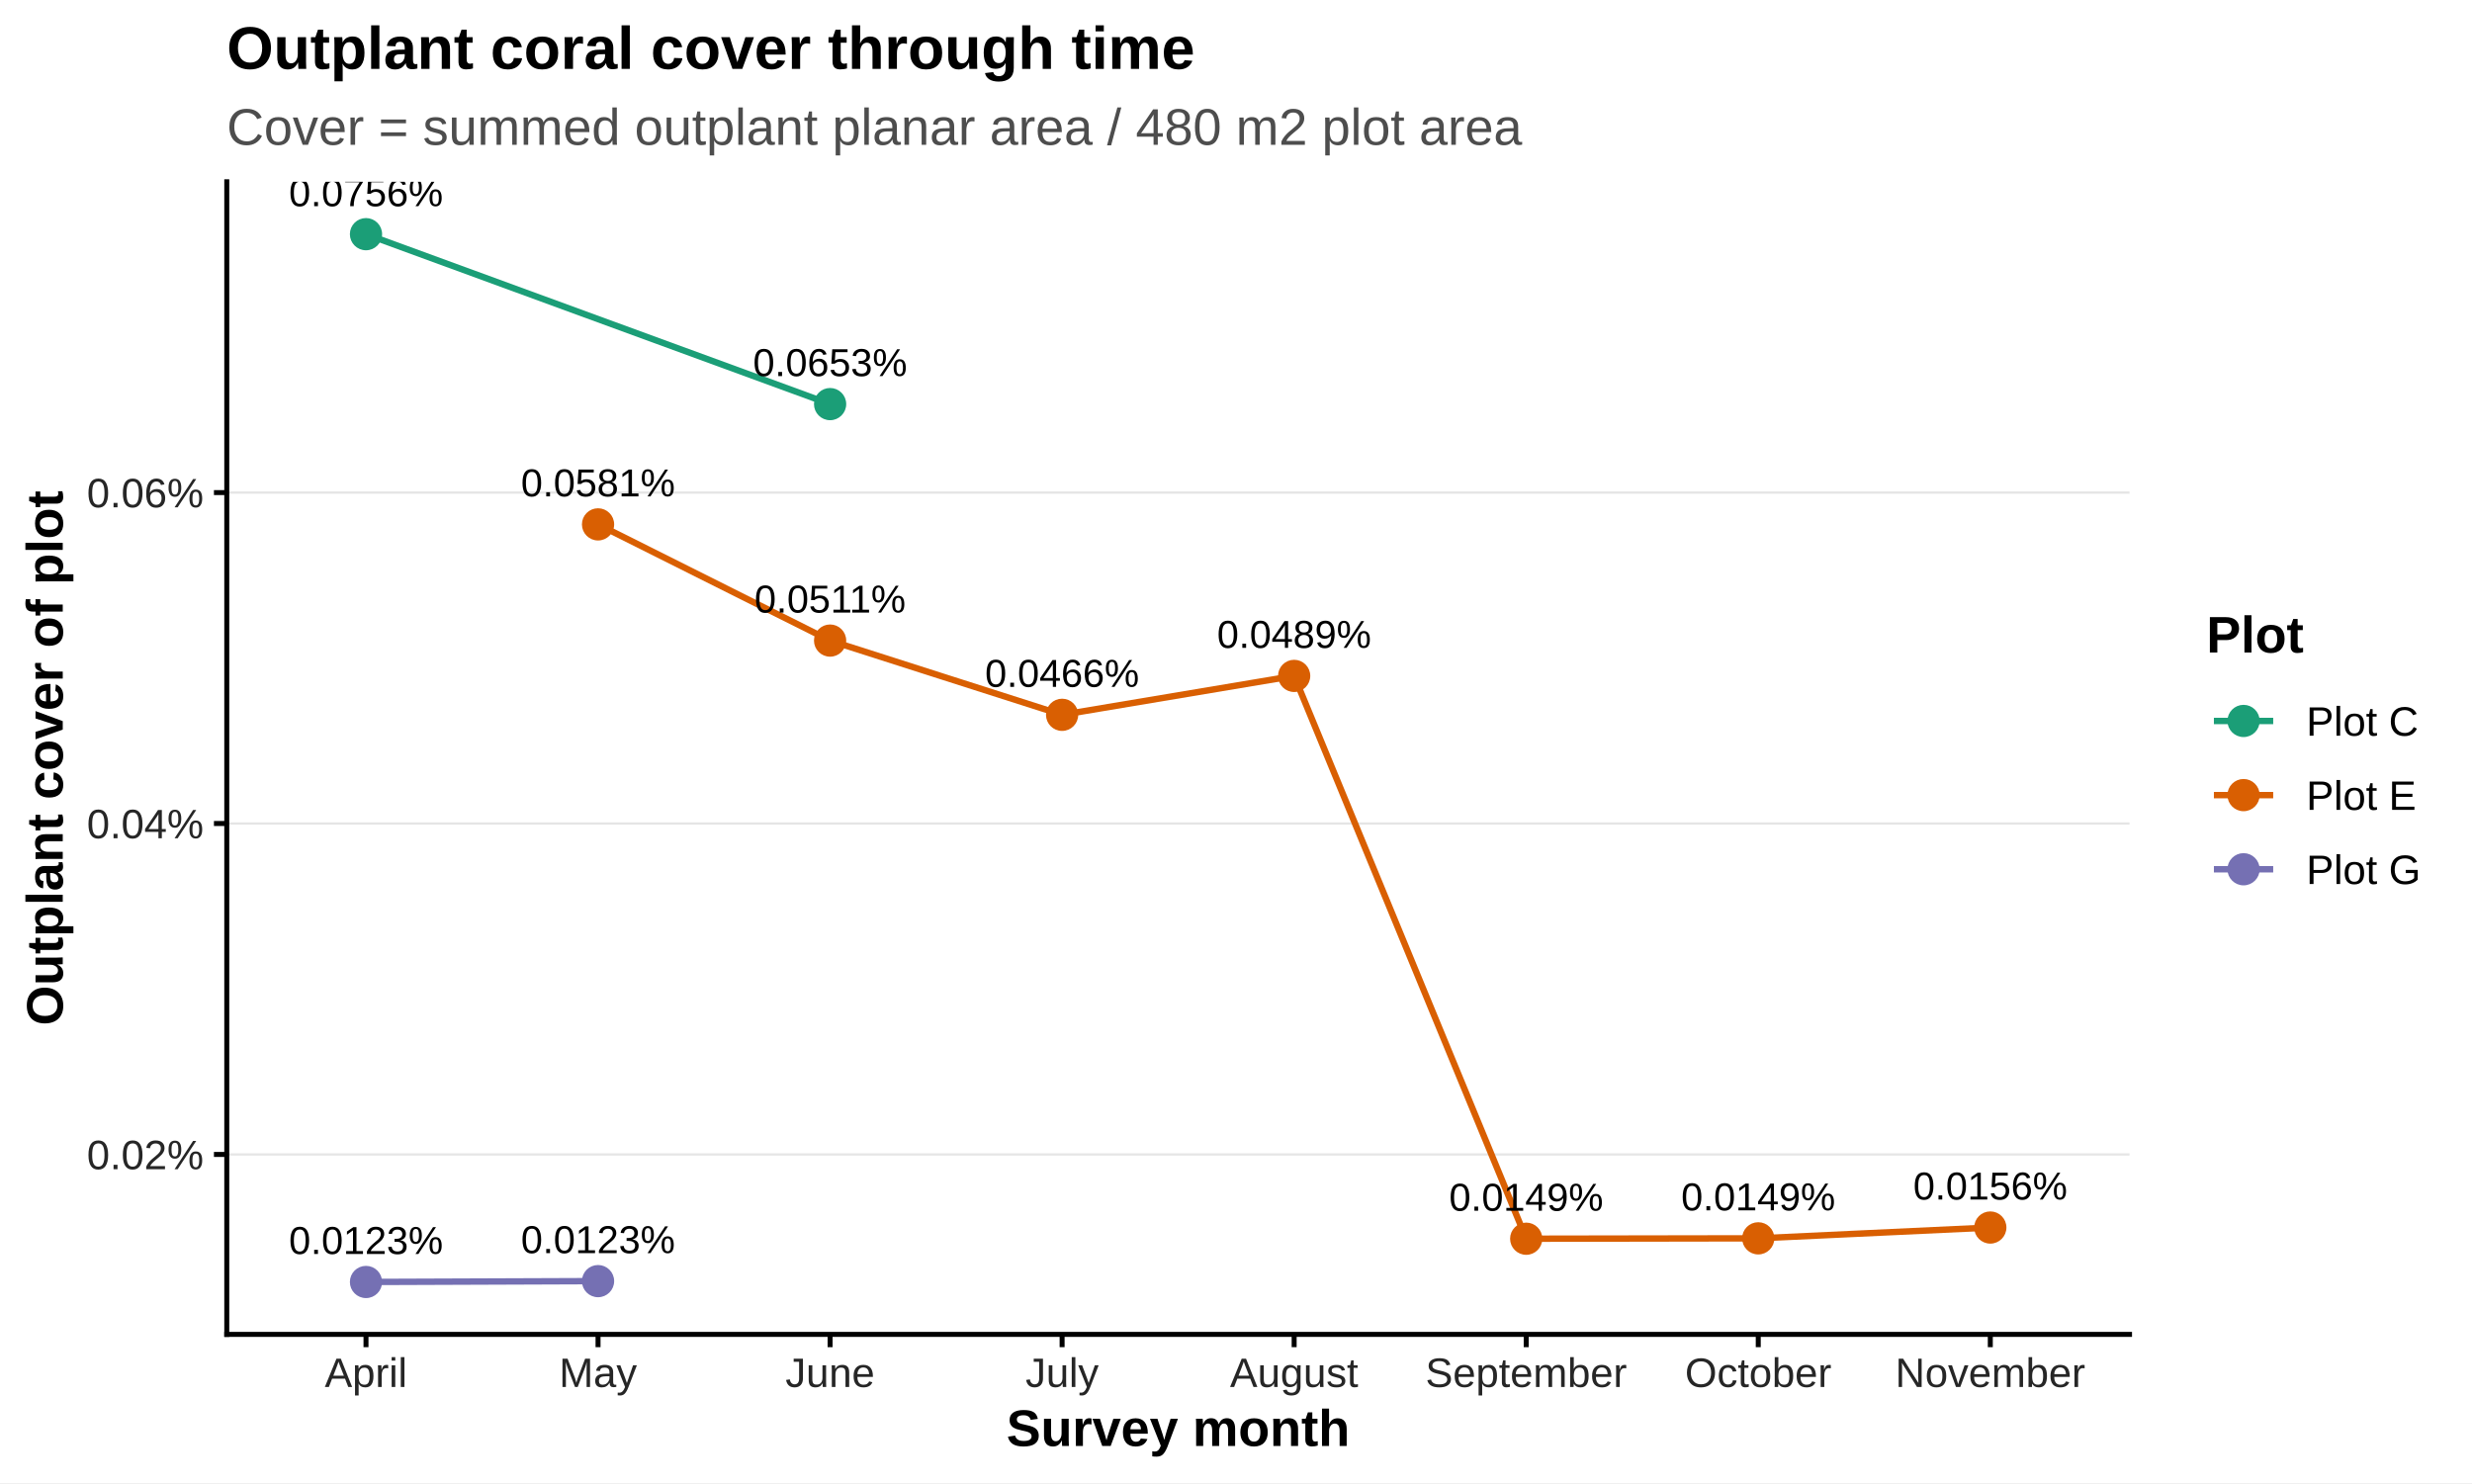
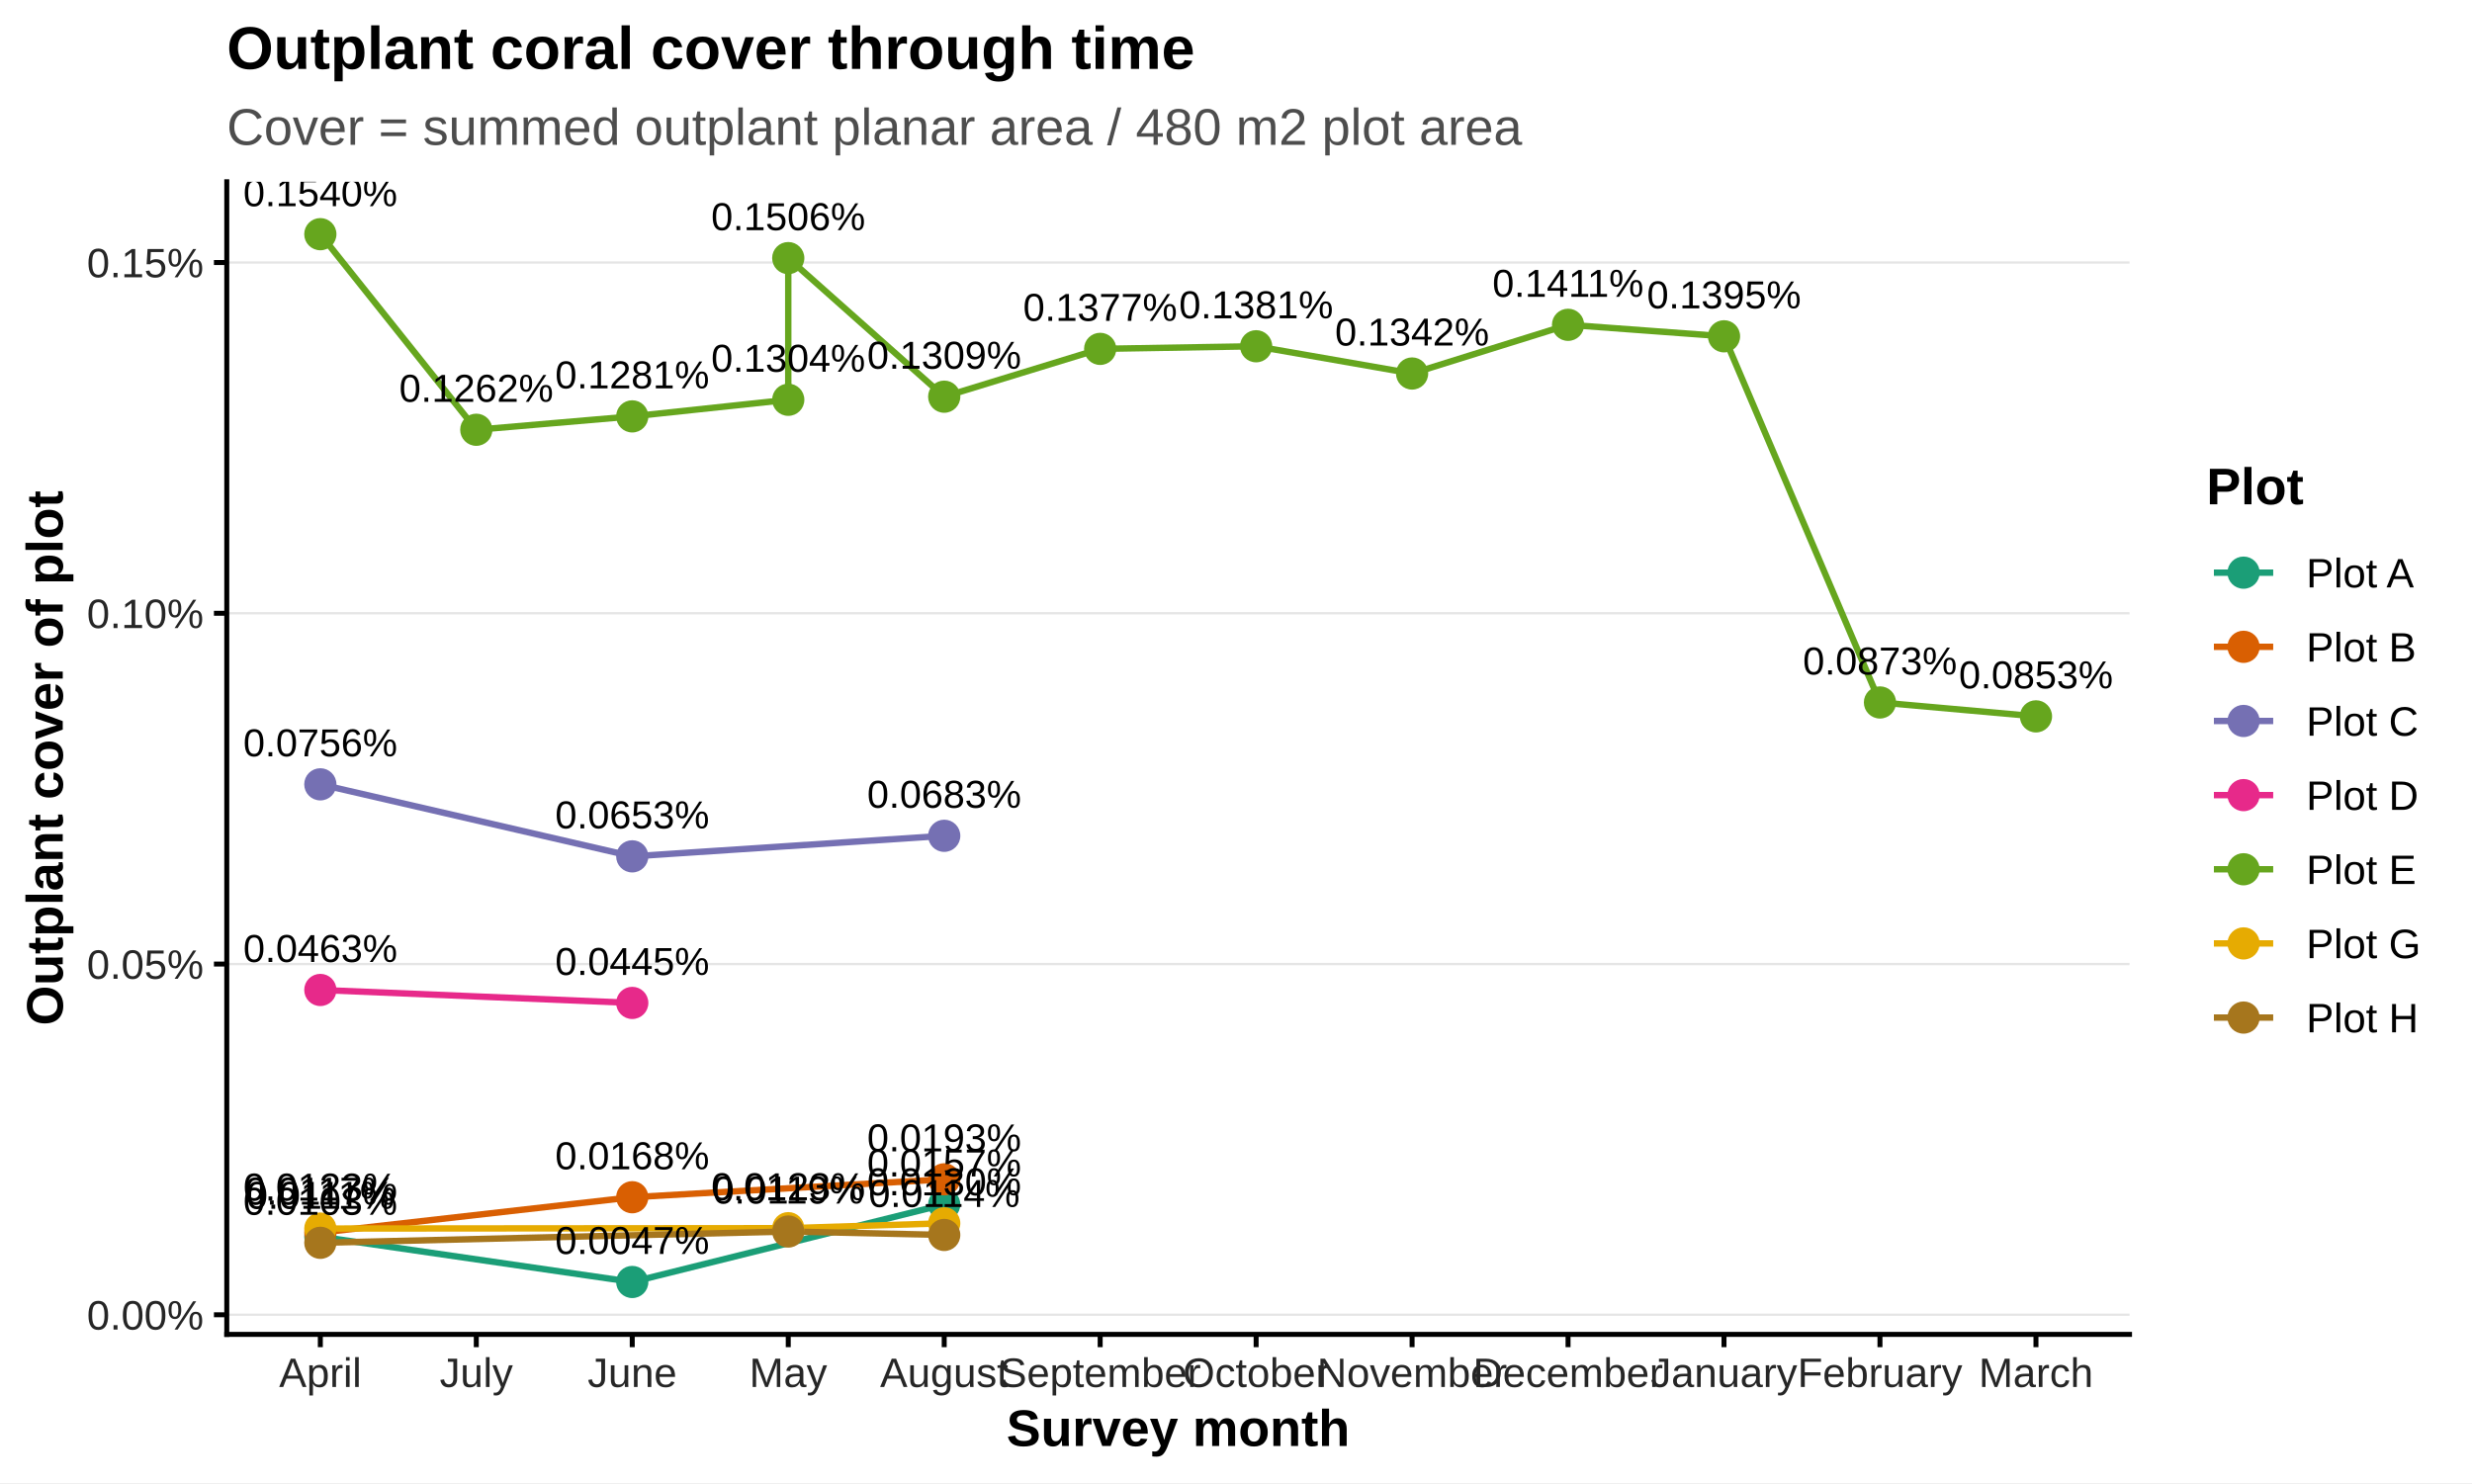
<svg xmlns="http://www.w3.org/2000/svg" class="svglite" width="576.00pt" height="345.60pt" viewBox="0 0 576.00 345.60">
  <defs>
    <style type="text/css">
    .svglite line, .svglite polyline, .svglite polygon, .svglite path, .svglite rect, .svglite circle {
      fill: none;
      stroke: #000000;
      stroke-linecap: round;
      stroke-linejoin: round;
      stroke-miterlimit: 10.00;
    }
    .svglite text {
      white-space: pre;
    }
  </style>
  </defs>
  <rect width="100%" height="100%" style="stroke: none; fill: #FFFFFF;" />
  <defs>
    <clipPath id="cpMC4wMHw1NzYuMDB8MC4wMHwzNDUuNjA=">
      <rect x="0.00" y="0.00" width="576.00" height="345.60" />
    </clipPath>
  </defs>
  <g clip-path="url(#cpMC4wMHw1NzYuMDB8MC4wMHwzNDUuNjA=)">
    <rect x="-0" y="0.00" width="576.00" height="345.60" style="stroke-width: 1.16; stroke: #FFFFFF; fill: #FFFFFF;" />
  </g>
  <defs>
    <clipPath id="cpNTIuODR8NDk2LjIwfDQyLjM2fDMxMC45Ng==">
      <rect x="52.84" y="42.36" width="443.36" height="268.59" />
    </clipPath>
  </defs>
  <g clip-path="url(#cpNTIuODR8NDk2LjIwfDQyLjM2fDMxMC45Ng==)">
    <rect x="52.84" y="42.36" width="443.36" height="268.59" style="stroke-width: 1.16; stroke: none; fill: #FFFFFF;" />
-     <polyline points="52.84,269.03 496.20,269.03 " style="stroke-width: 0.53; stroke: #E5E5E5; stroke-linecap: butt;" />
-     <polyline points="52.84,191.91 496.20,191.91 " style="stroke-width: 0.53; stroke: #E5E5E5; stroke-linecap: butt;" />
-     <polyline points="52.84,114.79 496.20,114.79 " style="stroke-width: 0.53; stroke: #E5E5E5; stroke-linecap: butt;" />
-     <polyline points="85.28,54.57 193.42,94.17 " style="stroke-width: 1.49; stroke: #1B9E77; stroke-linecap: butt;" />
-     <polyline points="139.35,122.20 193.42,149.28 247.48,166.58 301.55,157.51 355.62,288.67 409.69,288.58 463.76,286.06 " style="stroke-width: 1.49; stroke: #D95F02; stroke-linecap: butt;" />
-     <polyline points="85.28,298.75 139.35,298.55 " style="stroke-width: 1.49; stroke: #7570B3; stroke-linecap: butt;" />
-     <circle cx="85.28" cy="54.57" r="3.37" style="stroke-width: 0.77; stroke: #1B9E77; fill: #1B9E77;" />
-     <circle cx="193.42" cy="94.17" r="3.37" style="stroke-width: 0.77; stroke: #1B9E77; fill: #1B9E77;" />
-     <circle cx="139.35" cy="122.20" r="3.37" style="stroke-width: 0.77; stroke: #D95F02; fill: #D95F02;" />
-     <circle cx="193.42" cy="149.28" r="3.37" style="stroke-width: 0.77; stroke: #D95F02; fill: #D95F02;" />
-     <circle cx="247.48" cy="166.58" r="3.37" style="stroke-width: 0.77; stroke: #D95F02; fill: #D95F02;" />
-     <circle cx="301.55" cy="157.51" r="3.37" style="stroke-width: 0.77; stroke: #D95F02; fill: #D95F02;" />
-     <circle cx="355.62" cy="288.67" r="3.37" style="stroke-width: 0.77; stroke: #D95F02; fill: #D95F02;" />
-     <circle cx="409.69" cy="288.58" r="3.37" style="stroke-width: 0.77; stroke: #D95F02; fill: #D95F02;" />
-     <circle cx="463.76" cy="286.06" r="3.37" style="stroke-width: 0.77; stroke: #D95F02; fill: #D95F02;" />
-     <circle cx="85.28" cy="298.75" r="3.37" style="stroke-width: 0.77; stroke: #7570B3; fill: #7570B3;" />
-     <circle cx="139.35" cy="298.55" r="3.37" style="stroke-width: 0.77; stroke: #7570B3; fill: #7570B3;" />
-     <text x="85.28" y="48.05" text-anchor="middle" style="font-size: 9.10px; font-family: &quot;Arial&quot;;" textLength="35.88px" lengthAdjust="spacingAndGlyphs">0.0756%</text>
-     <text x="193.42" y="87.64" text-anchor="middle" style="font-size: 9.10px; font-family: &quot;Arial&quot;;" textLength="35.88px" lengthAdjust="spacingAndGlyphs">0.0653%</text>
-     <text x="139.35" y="115.67" text-anchor="middle" style="font-size: 9.10px; font-family: &quot;Arial&quot;;" textLength="35.88px" lengthAdjust="spacingAndGlyphs">0.0581%</text>
-     <text x="193.42" y="142.75" text-anchor="middle" style="font-size: 9.10px; font-family: &quot;Arial&quot;;" textLength="35.88px" lengthAdjust="spacingAndGlyphs">0.0511%</text>
-     <text x="247.48" y="160.06" text-anchor="middle" style="font-size: 9.10px; font-family: &quot;Arial&quot;;" textLength="35.88px" lengthAdjust="spacingAndGlyphs">0.0466%</text>
-     <text x="301.55" y="150.98" text-anchor="middle" style="font-size: 9.10px; font-family: &quot;Arial&quot;;" textLength="35.88px" lengthAdjust="spacingAndGlyphs">0.0489%</text>
-     <text x="355.62" y="282.15" text-anchor="middle" style="font-size: 9.10px; font-family: &quot;Arial&quot;;" textLength="35.88px" lengthAdjust="spacingAndGlyphs">0.0149%</text>
-     <text x="409.69" y="282.06" text-anchor="middle" style="font-size: 9.10px; font-family: &quot;Arial&quot;;" textLength="35.88px" lengthAdjust="spacingAndGlyphs">0.0149%</text>
-     <text x="463.76" y="279.54" text-anchor="middle" style="font-size: 9.10px; font-family: &quot;Arial&quot;;" textLength="35.88px" lengthAdjust="spacingAndGlyphs">0.0156%</text>
-     <text x="85.28" y="292.22" text-anchor="middle" style="font-size: 9.10px; font-family: &quot;Arial&quot;;" textLength="35.88px" lengthAdjust="spacingAndGlyphs">0.0123%</text>
-     <text x="139.35" y="292.03" text-anchor="middle" style="font-size: 9.10px; font-family: &quot;Arial&quot;;" textLength="35.88px" lengthAdjust="spacingAndGlyphs">0.0123%</text>
+     <polyline points="52.84,306.39 496.20,306.39 " style="stroke-width: 0.53; stroke: #E5E5E5; stroke-linecap: butt;" />
+     <polyline points="52.84,224.66 496.20,224.66 " style="stroke-width: 0.53; stroke: #E5E5E5; stroke-linecap: butt;" />
+     <polyline points="52.84,142.92 496.20,142.92 " style="stroke-width: 0.53; stroke: #E5E5E5; stroke-linecap: butt;" />
+     <polyline points="52.84,61.18 496.20,61.18 " style="stroke-width: 0.53; stroke: #E5E5E5; stroke-linecap: butt;" />
+     <polyline points="74.64,288.21 147.32,298.75 220.01,280.68 " style="stroke-width: 1.49; stroke: #1B9E77; stroke-linecap: butt;" />
+     <polyline points="74.64,287.25 147.32,279.00 220.01,274.82 " style="stroke-width: 1.49; stroke: #D95F02; stroke-linecap: butt;" />
+     <polyline points="74.64,182.78 147.32,199.56 220.01,194.77 " style="stroke-width: 1.49; stroke: #7570B3; stroke-linecap: butt;" />
+     <polyline points="74.64,230.70 147.32,233.72 " style="stroke-width: 1.49; stroke: #E7298A; stroke-linecap: butt;" />
+     <polyline points="74.64,54.57 110.98,100.15 147.32,97.03 183.67,93.16 183.67,60.15 220.01,92.44 256.35,81.30 292.69,80.69 329.03,87.04 365.37,75.69 401.71,78.37 438.05,163.70 474.40,166.94 " style="stroke-width: 1.49; stroke: #66A61E; stroke-linecap: butt;" />
+     <polyline points="74.64,286.30 183.67,286.21 220.01,285.07 " style="stroke-width: 1.49; stroke: #E6AB02; stroke-linecap: butt;" />
+     <polyline points="74.64,289.62 183.67,286.99 220.01,287.79 " style="stroke-width: 1.49; stroke: #A6761D; stroke-linecap: butt;" />
+     <circle cx="74.64" cy="288.21" r="3.37" style="stroke-width: 0.77; stroke: #1B9E77; fill: #1B9E77;" />
+     <circle cx="147.32" cy="298.75" r="3.37" style="stroke-width: 0.77; stroke: #1B9E77; fill: #1B9E77;" />
+     <circle cx="220.01" cy="280.68" r="3.37" style="stroke-width: 0.77; stroke: #1B9E77; fill: #1B9E77;" />
+     <circle cx="74.64" cy="287.25" r="3.37" style="stroke-width: 0.77; stroke: #D95F02; fill: #D95F02;" />
+     <circle cx="147.32" cy="279.00" r="3.37" style="stroke-width: 0.77; stroke: #D95F02; fill: #D95F02;" />
+     <circle cx="220.01" cy="274.82" r="3.37" style="stroke-width: 0.77; stroke: #D95F02; fill: #D95F02;" />
+     <circle cx="74.64" cy="182.78" r="3.37" style="stroke-width: 0.77; stroke: #7570B3; fill: #7570B3;" />
+     <circle cx="147.32" cy="199.56" r="3.37" style="stroke-width: 0.77; stroke: #7570B3; fill: #7570B3;" />
+     <circle cx="220.01" cy="194.77" r="3.37" style="stroke-width: 0.77; stroke: #7570B3; fill: #7570B3;" />
+     <circle cx="74.64" cy="230.70" r="3.37" style="stroke-width: 0.77; stroke: #E7298A; fill: #E7298A;" />
+     <circle cx="147.32" cy="233.72" r="3.37" style="stroke-width: 0.77; stroke: #E7298A; fill: #E7298A;" />
+     <circle cx="183.67" cy="93.16" r="3.37" style="stroke-width: 0.77; stroke: #66A61E; fill: #66A61E;" />
+     <circle cx="147.32" cy="97.03" r="3.37" style="stroke-width: 0.77; stroke: #66A61E; fill: #66A61E;" />
+     <circle cx="110.98" cy="100.15" r="3.37" style="stroke-width: 0.77; stroke: #66A61E; fill: #66A61E;" />
+     <circle cx="220.01" cy="92.44" r="3.37" style="stroke-width: 0.77; stroke: #66A61E; fill: #66A61E;" />
+     <circle cx="256.35" cy="81.30" r="3.37" style="stroke-width: 0.77; stroke: #66A61E; fill: #66A61E;" />
+     <circle cx="292.69" cy="80.69" r="3.37" style="stroke-width: 0.77; stroke: #66A61E; fill: #66A61E;" />
+     <circle cx="329.03" cy="87.04" r="3.37" style="stroke-width: 0.77; stroke: #66A61E; fill: #66A61E;" />
+     <circle cx="365.37" cy="75.69" r="3.37" style="stroke-width: 0.77; stroke: #66A61E; fill: #66A61E;" />
+     <circle cx="401.71" cy="78.37" r="3.37" style="stroke-width: 0.77; stroke: #66A61E; fill: #66A61E;" />
+     <circle cx="438.05" cy="163.70" r="3.37" style="stroke-width: 0.77; stroke: #66A61E; fill: #66A61E;" />
+     <circle cx="474.40" cy="166.94" r="3.37" style="stroke-width: 0.77; stroke: #66A61E; fill: #66A61E;" />
+     <circle cx="74.64" cy="54.57" r="3.37" style="stroke-width: 0.77; stroke: #66A61E; fill: #66A61E;" />
+     <circle cx="183.67" cy="60.15" r="3.37" style="stroke-width: 0.77; stroke: #66A61E; fill: #66A61E;" />
+     <circle cx="74.64" cy="286.30" r="3.37" style="stroke-width: 0.77; stroke: #E6AB02; fill: #E6AB02;" />
+     <circle cx="183.67" cy="286.21" r="3.37" style="stroke-width: 0.77; stroke: #E6AB02; fill: #E6AB02;" />
+     <circle cx="220.01" cy="285.07" r="3.37" style="stroke-width: 0.77; stroke: #E6AB02; fill: #E6AB02;" />
+     <circle cx="74.64" cy="289.62" r="3.37" style="stroke-width: 0.77; stroke: #A6761D; fill: #A6761D;" />
+     <circle cx="183.67" cy="286.99" r="3.37" style="stroke-width: 0.77; stroke: #A6761D; fill: #A6761D;" />
+     <circle cx="220.01" cy="287.79" r="3.37" style="stroke-width: 0.77; stroke: #A6761D; fill: #A6761D;" />
+     <text x="74.64" y="281.69" text-anchor="middle" style="font-size: 9.10px; font-family: &quot;Arial&quot;;" textLength="35.88px" lengthAdjust="spacingAndGlyphs">0.0111%</text>
+     <text x="147.32" y="292.22" text-anchor="middle" style="font-size: 9.10px; font-family: &quot;Arial&quot;;" textLength="35.88px" lengthAdjust="spacingAndGlyphs">0.0047%</text>
+     <text x="220.01" y="274.16" text-anchor="middle" style="font-size: 9.10px; font-family: &quot;Arial&quot;;" textLength="35.88px" lengthAdjust="spacingAndGlyphs">0.0157%</text>
+     <text x="74.64" y="280.72" text-anchor="middle" style="font-size: 9.10px; font-family: &quot;Arial&quot;;" textLength="35.88px" lengthAdjust="spacingAndGlyphs">0.0117%</text>
+     <text x="147.32" y="272.48" text-anchor="middle" style="font-size: 9.10px; font-family: &quot;Arial&quot;;" textLength="35.88px" lengthAdjust="spacingAndGlyphs">0.0168%</text>
+     <text x="220.01" y="268.30" text-anchor="middle" style="font-size: 9.10px; font-family: &quot;Arial&quot;;" textLength="35.88px" lengthAdjust="spacingAndGlyphs">0.0193%</text>
+     <text x="74.64" y="176.25" text-anchor="middle" style="font-size: 9.10px; font-family: &quot;Arial&quot;;" textLength="35.88px" lengthAdjust="spacingAndGlyphs">0.0756%</text>
+     <text x="147.32" y="193.04" text-anchor="middle" style="font-size: 9.10px; font-family: &quot;Arial&quot;;" textLength="35.88px" lengthAdjust="spacingAndGlyphs">0.0653%</text>
+     <text x="220.01" y="188.24" text-anchor="middle" style="font-size: 9.10px; font-family: &quot;Arial&quot;;" textLength="35.88px" lengthAdjust="spacingAndGlyphs">0.0683%</text>
+     <text x="74.64" y="224.18" text-anchor="middle" style="font-size: 9.10px; font-family: &quot;Arial&quot;;" textLength="35.88px" lengthAdjust="spacingAndGlyphs">0.0463%</text>
+     <text x="147.32" y="227.20" text-anchor="middle" style="font-size: 9.10px; font-family: &quot;Arial&quot;;" textLength="35.88px" lengthAdjust="spacingAndGlyphs">0.0445%</text>
+     <text x="183.67" y="86.63" text-anchor="middle" style="font-size: 9.10px; font-family: &quot;Arial&quot;;" textLength="35.88px" lengthAdjust="spacingAndGlyphs">0.1304%</text>
+     <text x="147.32" y="90.50" text-anchor="middle" style="font-size: 9.10px; font-family: &quot;Arial&quot;;" textLength="35.88px" lengthAdjust="spacingAndGlyphs">0.1281%</text>
+     <text x="110.98" y="93.63" text-anchor="middle" style="font-size: 9.10px; font-family: &quot;Arial&quot;;" textLength="35.88px" lengthAdjust="spacingAndGlyphs">0.1262%</text>
+     <text x="220.01" y="85.92" text-anchor="middle" style="font-size: 9.10px; font-family: &quot;Arial&quot;;" textLength="35.88px" lengthAdjust="spacingAndGlyphs">0.1309%</text>
+     <text x="256.35" y="74.77" text-anchor="middle" style="font-size: 9.10px; font-family: &quot;Arial&quot;;" textLength="35.88px" lengthAdjust="spacingAndGlyphs">0.1377%</text>
+     <text x="292.69" y="74.17" text-anchor="middle" style="font-size: 9.10px; font-family: &quot;Arial&quot;;" textLength="35.88px" lengthAdjust="spacingAndGlyphs">0.1381%</text>
+     <text x="329.03" y="80.52" text-anchor="middle" style="font-size: 9.10px; font-family: &quot;Arial&quot;;" textLength="35.88px" lengthAdjust="spacingAndGlyphs">0.1342%</text>
+     <text x="365.37" y="69.17" text-anchor="middle" style="font-size: 9.10px; font-family: &quot;Arial&quot;;" textLength="35.88px" lengthAdjust="spacingAndGlyphs">0.1411%</text>
+     <text x="401.71" y="71.85" text-anchor="middle" style="font-size: 9.10px; font-family: &quot;Arial&quot;;" textLength="35.88px" lengthAdjust="spacingAndGlyphs">0.1395%</text>
+     <text x="438.05" y="157.18" text-anchor="middle" style="font-size: 9.10px; font-family: &quot;Arial&quot;;" textLength="35.88px" lengthAdjust="spacingAndGlyphs">0.0873%</text>
+     <text x="474.40" y="160.41" text-anchor="middle" style="font-size: 9.10px; font-family: &quot;Arial&quot;;" textLength="35.88px" lengthAdjust="spacingAndGlyphs">0.0853%</text>
+     <text x="74.64" y="48.05" text-anchor="middle" style="font-size: 9.10px; font-family: &quot;Arial&quot;;" textLength="35.88px" lengthAdjust="spacingAndGlyphs">0.1540%</text>
+     <text x="183.67" y="53.63" text-anchor="middle" style="font-size: 9.10px; font-family: &quot;Arial&quot;;" textLength="35.88px" lengthAdjust="spacingAndGlyphs">0.1506%</text>
+     <text x="74.64" y="279.78" text-anchor="middle" style="font-size: 9.10px; font-family: &quot;Arial&quot;;" textLength="35.88px" lengthAdjust="spacingAndGlyphs">0.0123%</text>
+     <text x="183.67" y="279.69" text-anchor="middle" style="font-size: 9.10px; font-family: &quot;Arial&quot;;" textLength="35.88px" lengthAdjust="spacingAndGlyphs">0.0123%</text>
+     <text x="220.01" y="278.55" text-anchor="middle" style="font-size: 9.10px; font-family: &quot;Arial&quot;;" textLength="35.88px" lengthAdjust="spacingAndGlyphs">0.0130%</text>
+     <text x="74.64" y="283.09" text-anchor="middle" style="font-size: 9.10px; font-family: &quot;Arial&quot;;" textLength="35.88px" lengthAdjust="spacingAndGlyphs">0.0103%</text>
+     <text x="183.67" y="280.47" text-anchor="middle" style="font-size: 9.10px; font-family: &quot;Arial&quot;;" textLength="35.88px" lengthAdjust="spacingAndGlyphs">0.0119%</text>
+     <text x="220.01" y="281.27" text-anchor="middle" style="font-size: 9.10px; font-family: &quot;Arial&quot;;" textLength="35.88px" lengthAdjust="spacingAndGlyphs">0.0114%</text>
  </g>
  <g clip-path="url(#cpMC4wMHw1NzYuMDB8MC4wMHwzNDUuNjA=)">
    <polyline points="52.84,310.96 52.84,42.36 " style="stroke-width: 1.16; stroke-linecap: square;" />
-     <text x="47.46" y="272.47" text-anchor="end" style="font-size: 9.60px;fill: #262626; font-family: &quot;Arial&quot;;" textLength="27.20px" lengthAdjust="spacingAndGlyphs">0.02%</text>
-     <text x="47.46" y="195.35" text-anchor="end" style="font-size: 9.60px;fill: #262626; font-family: &quot;Arial&quot;;" textLength="27.20px" lengthAdjust="spacingAndGlyphs">0.04%</text>
-     <text x="47.46" y="118.23" text-anchor="end" style="font-size: 9.60px;fill: #262626; font-family: &quot;Arial&quot;;" textLength="27.20px" lengthAdjust="spacingAndGlyphs">0.06%</text>
-     <polyline points="49.85,269.03 52.84,269.03 " style="stroke-width: 1.16; stroke-linecap: butt;" />
-     <polyline points="49.85,191.91 52.84,191.91 " style="stroke-width: 1.16; stroke-linecap: butt;" />
-     <polyline points="49.85,114.79 52.84,114.79 " style="stroke-width: 1.16; stroke-linecap: butt;" />
+     <text x="47.46" y="309.84" text-anchor="end" style="font-size: 9.60px;fill: #262626; font-family: &quot;Arial&quot;;" textLength="27.20px" lengthAdjust="spacingAndGlyphs">0.00%</text>
+     <text x="47.46" y="228.10" text-anchor="end" style="font-size: 9.60px;fill: #262626; font-family: &quot;Arial&quot;;" textLength="27.20px" lengthAdjust="spacingAndGlyphs">0.05%</text>
+     <text x="47.46" y="146.36" text-anchor="end" style="font-size: 9.60px;fill: #262626; font-family: &quot;Arial&quot;;" textLength="27.20px" lengthAdjust="spacingAndGlyphs">0.10%</text>
+     <text x="47.46" y="64.62" text-anchor="end" style="font-size: 9.60px;fill: #262626; font-family: &quot;Arial&quot;;" textLength="27.20px" lengthAdjust="spacingAndGlyphs">0.15%</text>
+     <polyline points="49.85,306.39 52.84,306.39 " style="stroke-width: 1.16; stroke-linecap: butt;" />
+     <polyline points="49.85,224.66 52.84,224.66 " style="stroke-width: 1.16; stroke-linecap: butt;" />
+     <polyline points="49.85,142.92 52.84,142.92 " style="stroke-width: 1.16; stroke-linecap: butt;" />
+     <polyline points="49.85,61.18 52.84,61.18 " style="stroke-width: 1.16; stroke-linecap: butt;" />
    <polyline points="52.84,310.96 496.20,310.96 " style="stroke-width: 1.16; stroke-linecap: square;" />
-     <polyline points="85.28,313.95 85.28,310.96 " style="stroke-width: 1.16; stroke-linecap: butt;" />
-     <polyline points="139.35,313.95 139.35,310.96 " style="stroke-width: 1.16; stroke-linecap: butt;" />
-     <polyline points="193.42,313.95 193.42,310.96 " style="stroke-width: 1.16; stroke-linecap: butt;" />
-     <polyline points="247.48,313.95 247.48,310.96 " style="stroke-width: 1.16; stroke-linecap: butt;" />
-     <polyline points="301.55,313.95 301.55,310.96 " style="stroke-width: 1.16; stroke-linecap: butt;" />
-     <polyline points="355.62,313.95 355.62,310.96 " style="stroke-width: 1.16; stroke-linecap: butt;" />
-     <polyline points="409.69,313.95 409.69,310.96 " style="stroke-width: 1.16; stroke-linecap: butt;" />
-     <polyline points="463.76,313.95 463.76,310.96 " style="stroke-width: 1.16; stroke-linecap: butt;" />
-     <text x="85.28" y="323.22" text-anchor="middle" style="font-size: 9.60px;fill: #262626; font-family: &quot;Arial&quot;;" textLength="19.20px" lengthAdjust="spacingAndGlyphs">April</text>
-     <text x="139.35" y="323.22" text-anchor="middle" style="font-size: 9.60px;fill: #262626; font-family: &quot;Arial&quot;;" textLength="18.12px" lengthAdjust="spacingAndGlyphs">May</text>
-     <text x="193.42" y="323.22" text-anchor="middle" style="font-size: 9.60px;fill: #262626; font-family: &quot;Arial&quot;;" textLength="20.80px" lengthAdjust="spacingAndGlyphs">June</text>
-     <text x="247.48" y="323.22" text-anchor="middle" style="font-size: 9.60px;fill: #262626; font-family: &quot;Arial&quot;;" textLength="17.06px" lengthAdjust="spacingAndGlyphs">July</text>
-     <text x="301.55" y="323.22" text-anchor="middle" style="font-size: 9.60px;fill: #262626; font-family: &quot;Arial&quot;;" textLength="29.87px" lengthAdjust="spacingAndGlyphs">August</text>
-     <text x="355.62" y="323.22" text-anchor="middle" style="font-size: 9.60px;fill: #262626; font-family: &quot;Arial&quot;;" textLength="46.93px" lengthAdjust="spacingAndGlyphs">September</text>
-     <text x="409.69" y="323.22" text-anchor="middle" style="font-size: 9.60px;fill: #262626; font-family: &quot;Arial&quot;;" textLength="34.12px" lengthAdjust="spacingAndGlyphs">October</text>
-     <text x="463.76" y="323.22" text-anchor="middle" style="font-size: 9.60px;fill: #262626; font-family: &quot;Arial&quot;;" textLength="44.25px" lengthAdjust="spacingAndGlyphs">November</text>
+     <polyline points="74.64,313.95 74.64,310.96 " style="stroke-width: 1.16; stroke-linecap: butt;" />
+     <polyline points="110.98,313.95 110.98,310.96 " style="stroke-width: 1.16; stroke-linecap: butt;" />
+     <polyline points="147.32,313.95 147.32,310.96 " style="stroke-width: 1.16; stroke-linecap: butt;" />
+     <polyline points="183.67,313.95 183.67,310.96 " style="stroke-width: 1.16; stroke-linecap: butt;" />
+     <polyline points="220.01,313.95 220.01,310.96 " style="stroke-width: 1.16; stroke-linecap: butt;" />
+     <polyline points="256.35,313.95 256.35,310.96 " style="stroke-width: 1.16; stroke-linecap: butt;" />
+     <polyline points="292.69,313.95 292.69,310.96 " style="stroke-width: 1.16; stroke-linecap: butt;" />
+     <polyline points="329.03,313.95 329.03,310.96 " style="stroke-width: 1.16; stroke-linecap: butt;" />
+     <polyline points="365.37,313.95 365.37,310.96 " style="stroke-width: 1.16; stroke-linecap: butt;" />
+     <polyline points="401.71,313.95 401.71,310.96 " style="stroke-width: 1.16; stroke-linecap: butt;" />
+     <polyline points="438.05,313.95 438.05,310.96 " style="stroke-width: 1.16; stroke-linecap: butt;" />
+     <polyline points="474.40,313.95 474.40,310.96 " style="stroke-width: 1.16; stroke-linecap: butt;" />
+     <text x="74.64" y="323.22" text-anchor="middle" style="font-size: 9.60px;fill: #262626; font-family: &quot;Arial&quot;;" textLength="19.20px" lengthAdjust="spacingAndGlyphs">April</text>
+     <text x="110.98" y="323.22" text-anchor="middle" style="font-size: 9.60px;fill: #262626; font-family: &quot;Arial&quot;;" textLength="17.06px" lengthAdjust="spacingAndGlyphs">July</text>
+     <text x="147.32" y="323.22" text-anchor="middle" style="font-size: 9.60px;fill: #262626; font-family: &quot;Arial&quot;;" textLength="20.80px" lengthAdjust="spacingAndGlyphs">June</text>
+     <text x="183.67" y="323.22" text-anchor="middle" style="font-size: 9.60px;fill: #262626; font-family: &quot;Arial&quot;;" textLength="18.12px" lengthAdjust="spacingAndGlyphs">May</text>
+     <text x="220.01" y="323.22" text-anchor="middle" style="font-size: 9.60px;fill: #262626; font-family: &quot;Arial&quot;;" textLength="29.87px" lengthAdjust="spacingAndGlyphs">August</text>
+     <text x="256.35" y="323.22" text-anchor="middle" style="font-size: 9.60px;fill: #262626; font-family: &quot;Arial&quot;;" textLength="46.93px" lengthAdjust="spacingAndGlyphs">September</text>
+     <text x="292.69" y="323.22" text-anchor="middle" style="font-size: 9.60px;fill: #262626; font-family: &quot;Arial&quot;;" textLength="34.12px" lengthAdjust="spacingAndGlyphs">October</text>
+     <text x="329.03" y="323.22" text-anchor="middle" style="font-size: 9.60px;fill: #262626; font-family: &quot;Arial&quot;;" textLength="44.25px" lengthAdjust="spacingAndGlyphs">November</text>
+     <text x="365.37" y="323.22" text-anchor="middle" style="font-size: 9.60px;fill: #262626; font-family: &quot;Arial&quot;;" textLength="44.25px" lengthAdjust="spacingAndGlyphs">December</text>
+     <text x="401.71" y="323.22" text-anchor="middle" style="font-size: 9.60px;fill: #262626; font-family: &quot;Arial&quot;;" textLength="34.13px" lengthAdjust="spacingAndGlyphs">January</text>
+     <text x="438.05" y="323.22" text-anchor="middle" style="font-size: 9.60px;fill: #262626; font-family: &quot;Arial&quot;;" textLength="38.39px" lengthAdjust="spacingAndGlyphs">February</text>
+     <text x="474.40" y="323.22" text-anchor="middle" style="font-size: 9.60px;fill: #262626; font-family: &quot;Arial&quot;;" textLength="26.65px" lengthAdjust="spacingAndGlyphs">March</text>
    <text x="274.52" y="336.97" text-anchor="middle" style="font-size: 12.00px; font-weight: bold; font-family: &quot;Arial&quot;;" textLength="80.02px" lengthAdjust="spacingAndGlyphs">Survey month</text>
    <text transform="translate(14.62,176.66) rotate(-90)" text-anchor="middle" style="font-size: 12.00px; font-weight: bold; font-family: &quot;Arial&quot;;" textLength="124.67px" lengthAdjust="spacingAndGlyphs">Outplant cover of plot</text>
-     <rect x="508.16" y="136.13" width="61.87" height="81.06" style="stroke-width: 1.16; stroke: none; fill: #FFFFFF;" />
-     <text x="514.13" y="152.07" style="font-size: 12.00px; font-weight: bold; font-family: &quot;Arial&quot;;" textLength="22.67px" lengthAdjust="spacingAndGlyphs">Plot</text>
+     <rect x="508.16" y="101.57" width="61.87" height="150.18" style="stroke-width: 1.16; stroke: none; fill: #FFFFFF;" />
+     <text x="514.13" y="117.51" style="font-size: 12.00px; font-weight: bold; font-family: &quot;Arial&quot;;" textLength="22.67px" lengthAdjust="spacingAndGlyphs">Plot</text>
+     <rect x="514.13" y="124.81" width="17.28" height="17.28" style="stroke-width: 1.16; stroke: none; fill: #FFFFFF;" />
+     <line x1="515.86" y1="133.45" x2="529.68" y2="133.45" style="stroke-width: 1.49; stroke: #1B9E77; stroke-linecap: butt;" />
+     <circle cx="522.77" cy="133.45" r="3.37" style="stroke-width: 0.77; stroke: #1B9E77; fill: #1B9E77;" />
+     <rect x="514.13" y="142.09" width="17.28" height="17.28" style="stroke-width: 1.16; stroke: none; fill: #FFFFFF;" />
+     <line x1="515.86" y1="150.73" x2="529.68" y2="150.73" style="stroke-width: 1.49; stroke: #D95F02; stroke-linecap: butt;" />
+     <circle cx="522.77" cy="150.73" r="3.37" style="stroke-width: 0.77; stroke: #D95F02; fill: #D95F02;" />
    <rect x="514.13" y="159.37" width="17.28" height="17.28" style="stroke-width: 1.16; stroke: none; fill: #FFFFFF;" />
-     <line x1="515.86" y1="168.01" x2="529.68" y2="168.01" style="stroke-width: 1.49; stroke: #1B9E77; stroke-linecap: butt;" />
-     <circle cx="522.77" cy="168.01" r="3.37" style="stroke-width: 0.77; stroke: #1B9E77; fill: #1B9E77;" />
+     <line x1="515.86" y1="168.01" x2="529.68" y2="168.01" style="stroke-width: 1.49; stroke: #7570B3; stroke-linecap: butt;" />
+     <circle cx="522.77" cy="168.01" r="3.37" style="stroke-width: 0.77; stroke: #7570B3; fill: #7570B3;" />
    <rect x="514.13" y="176.65" width="17.28" height="17.28" style="stroke-width: 1.16; stroke: none; fill: #FFFFFF;" />
-     <line x1="515.86" y1="185.29" x2="529.68" y2="185.29" style="stroke-width: 1.49; stroke: #D95F02; stroke-linecap: butt;" />
-     <circle cx="522.77" cy="185.29" r="3.37" style="stroke-width: 0.77; stroke: #D95F02; fill: #D95F02;" />
+     <line x1="515.86" y1="185.29" x2="529.68" y2="185.29" style="stroke-width: 1.49; stroke: #E7298A; stroke-linecap: butt;" />
+     <circle cx="522.77" cy="185.29" r="3.37" style="stroke-width: 0.77; stroke: #E7298A; fill: #E7298A;" />
    <rect x="514.13" y="193.93" width="17.28" height="17.28" style="stroke-width: 1.16; stroke: none; fill: #FFFFFF;" />
-     <line x1="515.86" y1="202.57" x2="529.68" y2="202.57" style="stroke-width: 1.49; stroke: #7570B3; stroke-linecap: butt;" />
-     <circle cx="522.77" cy="202.57" r="3.37" style="stroke-width: 0.77; stroke: #7570B3; fill: #7570B3;" />
+     <line x1="515.86" y1="202.57" x2="529.68" y2="202.57" style="stroke-width: 1.49; stroke: #66A61E; stroke-linecap: butt;" />
+     <circle cx="522.77" cy="202.57" r="3.37" style="stroke-width: 0.77; stroke: #66A61E; fill: #66A61E;" />
+     <rect x="514.13" y="211.21" width="17.28" height="17.28" style="stroke-width: 1.16; stroke: none; fill: #FFFFFF;" />
+     <line x1="515.86" y1="219.85" x2="529.68" y2="219.85" style="stroke-width: 1.49; stroke: #E6AB02; stroke-linecap: butt;" />
+     <circle cx="522.77" cy="219.85" r="3.37" style="stroke-width: 0.77; stroke: #E6AB02; fill: #E6AB02;" />
+     <rect x="514.13" y="228.49" width="17.28" height="17.28" style="stroke-width: 1.16; stroke: none; fill: #FFFFFF;" />
+     <line x1="515.86" y1="237.13" x2="529.68" y2="237.13" style="stroke-width: 1.49; stroke: #A6761D; stroke-linecap: butt;" />
+     <circle cx="522.77" cy="237.13" r="3.37" style="stroke-width: 0.77; stroke: #A6761D; fill: #A6761D;" />
+     <text x="537.39" y="136.89" style="font-size: 9.60px; font-family: &quot;Arial&quot;;" textLength="25.60px" lengthAdjust="spacingAndGlyphs">Plot A</text>
+     <text x="537.39" y="154.17" style="font-size: 9.60px; font-family: &quot;Arial&quot;;" textLength="25.60px" lengthAdjust="spacingAndGlyphs">Plot B</text>
    <text x="537.39" y="171.45" style="font-size: 9.60px; font-family: &quot;Arial&quot;;" textLength="26.12px" lengthAdjust="spacingAndGlyphs">Plot C</text>
-     <text x="537.39" y="188.73" style="font-size: 9.60px; font-family: &quot;Arial&quot;;" textLength="25.60px" lengthAdjust="spacingAndGlyphs">Plot E</text>
-     <text x="537.39" y="206.01" style="font-size: 9.60px; font-family: &quot;Arial&quot;;" textLength="26.65px" lengthAdjust="spacingAndGlyphs">Plot G</text>
+     <text x="537.39" y="188.73" style="font-size: 9.60px; font-family: &quot;Arial&quot;;" textLength="26.12px" lengthAdjust="spacingAndGlyphs">Plot D</text>
+     <text x="537.39" y="206.01" style="font-size: 9.60px; font-family: &quot;Arial&quot;;" textLength="25.60px" lengthAdjust="spacingAndGlyphs">Plot E</text>
+     <text x="537.39" y="223.29" style="font-size: 9.60px; font-family: &quot;Arial&quot;;" textLength="26.65px" lengthAdjust="spacingAndGlyphs">Plot G</text>
+     <text x="537.39" y="240.57" style="font-size: 9.60px; font-family: &quot;Arial&quot;;" textLength="26.12px" lengthAdjust="spacingAndGlyphs">Plot H</text>
    <text x="52.84" y="33.74" style="font-size: 12.00px;fill: #4D4D4D; font-family: &quot;Arial&quot;;" textLength="301.83px" lengthAdjust="spacingAndGlyphs">Cover = summed outplant planar area / 480 m2 plot area</text>
    <text x="52.84" y="16.05" style="font-size: 14.00px; font-weight: bold; font-family: &quot;Arial&quot;;" textLength="225.48px" lengthAdjust="spacingAndGlyphs">Outplant coral cover through time</text>
  </g>
</svg>
